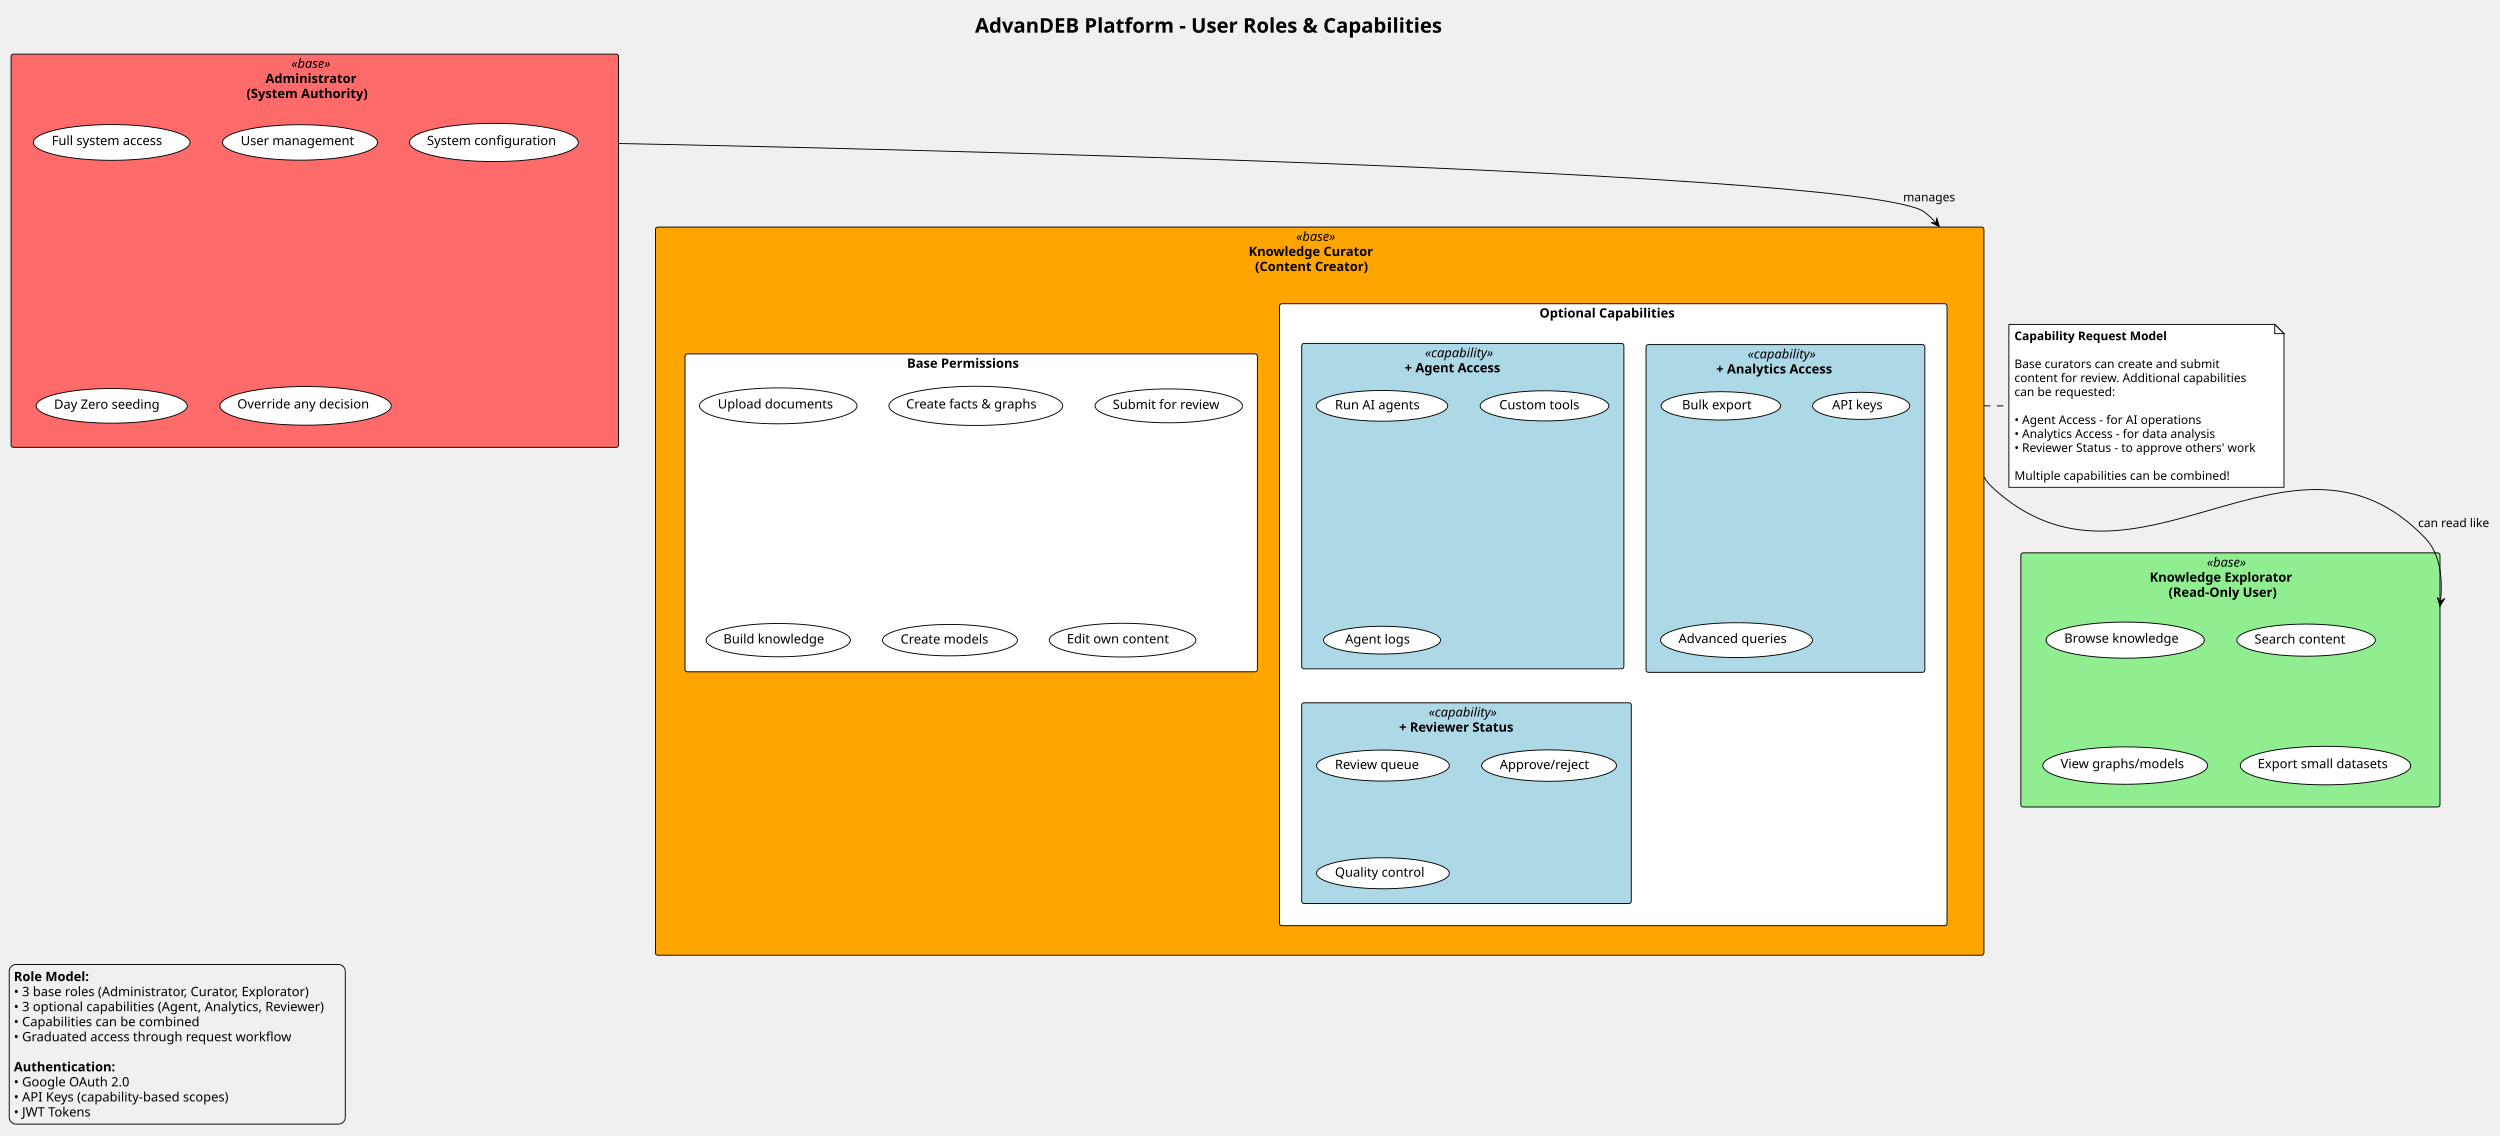
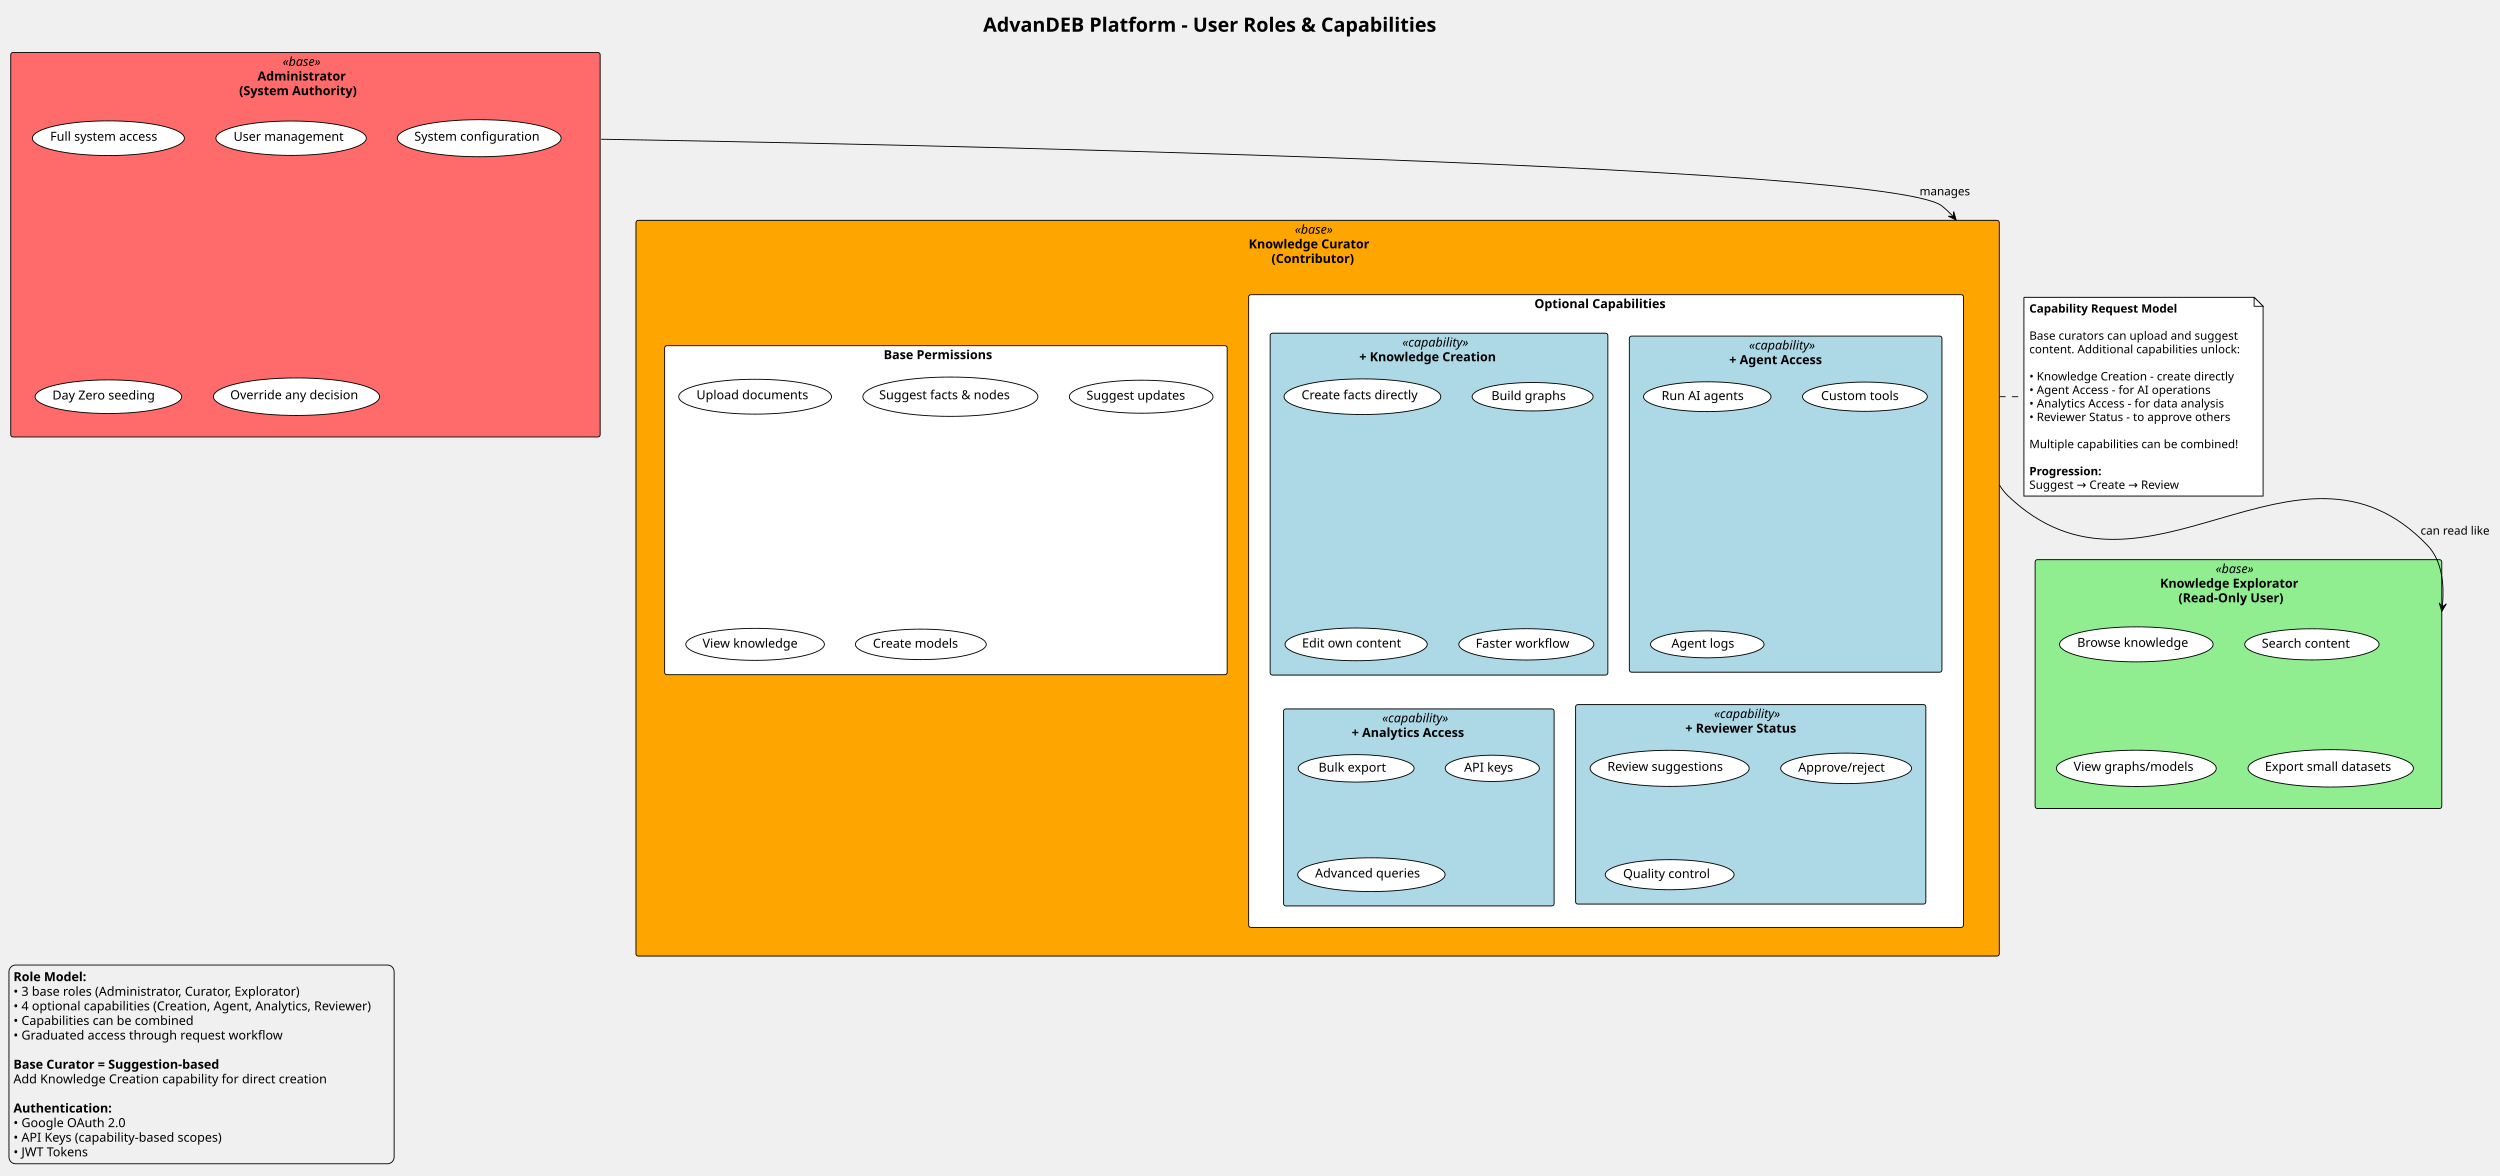
- <svg xmlns="http://www.w3.org/2000/svg" contentStyleType="text/css" height="1230px" preserveAspectRatio="none" style="width:2708px;height:1230px;background:#FFFFFF;" version="1.1" viewBox="0 0 2708 1230" width="2708px" zoomAndPan="magnify">
+ <svg xmlns="http://www.w3.org/2000/svg" contentStyleType="text/css" height="1312px" preserveAspectRatio="none" style="width:2791px;height:1312px;background:#FFFFFF;" version="1.1" viewBox="0 0 2791 1312" width="2791px" zoomAndPan="magnify">
  <defs />
  <g>
-     <text fill="#000000" font-family="Verdana" font-size="22" font-weight="bold" lengthAdjust="spacing" textLength="587" x="1056.13" y="35.421">AdvanDEB Platform - User Roles &amp; Capabilities</text>
+     <text fill="#000000" font-family="Verdana" font-size="22" font-weight="bold" lengthAdjust="spacing" textLength="587" x="1097.64" y="35.421">AdvanDEB Platform - User Roles &amp; Capabilities</text>
    <g id="cluster_Admin">
-       <rect fill="#FF6B6B" height="425.97" rx="2.5" ry="2.5" style="stroke:#000000;stroke-width:1.0;" width="658" x="12" y="58.609" />
+       <rect fill="#FF6B6B" height="429.23" rx="2.5" ry="2.5" style="stroke:#000000;stroke-width:1.0;" width="658" x="12" y="58.609" />
      <text fill="#000000" font-family="Verdana" font-size="14" font-style="italic" lengthAdjust="spacing" textLength="51" x="315.5" y="73.605">«base»</text>
      <text fill="#000000" font-family="Verdana" font-size="14" font-weight="bold" lengthAdjust="spacing" textLength="107" x="287.5" y="89.901">Administrator</text>
      <text fill="#000000" font-family="Verdana" font-size="14" font-weight="bold" lengthAdjust="spacing" textLength="148" x="267" y="106.198">(System Authority)</text>
    </g>
    <g id="cluster_Curator">
-       <rect fill="#FFA500" height="788.72" rx="2.5" ry="2.5" style="stroke:#000000;stroke-width:1.0;" width="1439" x="710" y="245.989" />
-       <text fill="#000000" font-family="Verdana" font-size="14" font-style="italic" lengthAdjust="spacing" textLength="51" x="1404" y="260.985">«base»</text>
-       <text fill="#000000" font-family="Verdana" font-size="14" font-weight="bold" lengthAdjust="spacing" textLength="154" x="1352.5" y="277.281">Knowledge Curator</text>
-       <text fill="#000000" font-family="Verdana" font-size="14" font-weight="bold" lengthAdjust="spacing" textLength="140" x="1359.5" y="293.578">(Content Creator)</text>
+       <rect fill="#FFA500" height="821.38" rx="2.5" ry="2.5" style="stroke:#000000;stroke-width:1.0;" width="1522" x="710" y="245.989" />
+       <text fill="#000000" font-family="Verdana" font-size="14" font-style="italic" lengthAdjust="spacing" textLength="51" x="1445.5" y="260.985">«base»</text>
+       <text fill="#000000" font-family="Verdana" font-size="14" font-weight="bold" lengthAdjust="spacing" textLength="154" x="1394" y="277.281">Knowledge Curator</text>
+       <text fill="#000000" font-family="Verdana" font-size="14" font-weight="bold" lengthAdjust="spacing" textLength="103" x="1419.5" y="293.578">(Contributor)</text>
    </g>
    <g id="cluster_CuratorBase">
-       <rect fill="#FFFFFF" height="344.28" rx="2.5" ry="2.5" style="stroke:#000000;stroke-width:1.0;" width="620" x="742" y="383.399" />
-       <text fill="#000000" font-family="Verdana" font-size="14" font-weight="bold" lengthAdjust="spacing" textLength="139" x="982.5" y="398.394">Base Permissions</text>
+       <rect fill="#FFFFFF" height="367.29" rx="2.5" ry="2.5" style="stroke:#000000;stroke-width:1.0;" width="628" x="742" y="385.939" />
+       <text fill="#000000" font-family="Verdana" font-size="14" font-weight="bold" lengthAdjust="spacing" textLength="139" x="986.5" y="400.935">Base Permissions</text>
    </g>
    <g id="cluster_Caps">
-       <rect fill="#FFFFFF" height="673.72" rx="2.5" ry="2.5" style="stroke:#000000;stroke-width:1.0;" width="723" x="1386" y="328.989" />
-       <text fill="#000000" font-family="Verdana" font-size="14" font-weight="bold" lengthAdjust="spacing" textLength="160" x="1667.5" y="343.985">Optional Capabilities</text>
+       <rect fill="#FFFFFF" height="706.38" rx="2.5" ry="2.5" style="stroke:#000000;stroke-width:1.0;" width="798" x="1394" y="328.989" />
+       <text fill="#000000" font-family="Verdana" font-size="14" font-weight="bold" lengthAdjust="spacing" textLength="160" x="1713" y="343.985">Optional Capabilities</text>
+     </g>
+     <g id="cluster_CreationCap">
+       <rect fill="#ADD8E6" height="381.64" rx="2.5" ry="2.5" style="stroke:#000000;stroke-width:1.0;" width="377" x="1418" y="371.989" />
+       <text fill="#000000" font-family="Verdana" font-size="14" font-style="italic" lengthAdjust="spacing" textLength="82" x="1565.5" y="386.985">«capability»</text>
+       <text fill="#000000" font-family="Verdana" font-size="14" font-weight="bold" lengthAdjust="spacing" textLength="178" x="1517.5" y="403.281">+ Knowledge Creation</text>
    </g>
    <g id="cluster_AgentCap">
-       <rect fill="#ADD8E6" height="352.49" rx="2.5" ry="2.5" style="stroke:#000000;stroke-width:1.0;" width="349" x="1410" y="371.989" />
-       <text fill="#000000" font-family="Verdana" font-size="14" font-style="italic" lengthAdjust="spacing" textLength="82" x="1543.5" y="386.985">«capability»</text>
-       <text fill="#000000" font-family="Verdana" font-size="14" font-weight="bold" lengthAdjust="spacing" textLength="126" x="1521.5" y="403.281">+ Agent Access</text>
+       <rect fill="#ADD8E6" height="375.19" rx="2.5" ry="2.5" style="stroke:#000000;stroke-width:1.0;" width="349" x="1819" y="375.239" />
+       <text fill="#000000" font-family="Verdana" font-size="14" font-style="italic" lengthAdjust="spacing" textLength="82" x="1952.5" y="390.235">«capability»</text>
+       <text fill="#000000" font-family="Verdana" font-size="14" font-weight="bold" lengthAdjust="spacing" textLength="126" x="1930.5" y="406.531">+ Agent Access</text>
    </g>
    <g id="cluster_AnalyticsCap">
-       <rect fill="#ADD8E6" height="354.98" rx="2.5" ry="2.5" style="stroke:#000000;stroke-width:1.0;" width="302" x="1783" y="373.279" />
-       <text fill="#000000" font-family="Verdana" font-size="14" font-style="italic" lengthAdjust="spacing" textLength="82" x="1893" y="388.274">«capability»</text>
-       <text fill="#000000" font-family="Verdana" font-size="14" font-weight="bold" lengthAdjust="spacing" textLength="150" x="1859" y="404.571">+ Analytics Access</text>
+       <rect fill="#ADD8E6" height="219.93" rx="2.5" ry="2.5" style="stroke:#000000;stroke-width:1.0;" width="302" x="1433" y="791.439" />
+       <text fill="#000000" font-family="Verdana" font-size="14" font-style="italic" lengthAdjust="spacing" textLength="82" x="1543" y="806.434">«capability»</text>
+       <text fill="#000000" font-family="Verdana" font-size="14" font-weight="bold" lengthAdjust="spacing" textLength="150" x="1509" y="822.731">+ Analytics Access</text>
    </g>
    <g id="cluster_ReviewerCap">
-       <rect fill="#ADD8E6" height="217.45" rx="2.5" ry="2.5" style="stroke:#000000;stroke-width:1.0;" width="357" x="1410" y="761.259" />
-       <text fill="#000000" font-family="Verdana" font-size="14" font-style="italic" lengthAdjust="spacing" textLength="82" x="1547.5" y="776.255">«capability»</text>
-       <text fill="#000000" font-family="Verdana" font-size="14" font-weight="bold" lengthAdjust="spacing" textLength="146" x="1515.5" y="792.551">+ Reviewer Status</text>
+       <rect fill="#ADD8E6" height="222.67" rx="2.5" ry="2.5" style="stroke:#000000;stroke-width:1.0;" width="391" x="1759" y="786.629" />
+       <text fill="#000000" font-family="Verdana" font-size="14" font-style="italic" lengthAdjust="spacing" textLength="82" x="1913.5" y="801.625">«capability»</text>
+       <text fill="#000000" font-family="Verdana" font-size="14" font-weight="bold" lengthAdjust="spacing" textLength="146" x="1881.5" y="817.921">+ Reviewer Status</text>
    </g>
    <g id="cluster_Explorator">
-       <rect fill="#90EE90" height="275.28" rx="2.5" ry="2.5" style="stroke:#000000;stroke-width:1.0;" width="454" x="2189" y="598.859" />
-       <text fill="#000000" font-family="Verdana" font-size="14" font-style="italic" lengthAdjust="spacing" textLength="51" x="2390.5" y="613.855">«base»</text>
-       <text fill="#000000" font-family="Verdana" font-size="14" font-weight="bold" lengthAdjust="spacing" textLength="175" x="2328.5" y="630.151">Knowledge Explorator</text>
-       <text fill="#000000" font-family="Verdana" font-size="14" font-weight="bold" lengthAdjust="spacing" textLength="134" x="2349" y="646.448">(Read-Only User)</text>
+       <rect fill="#90EE90" height="277.84" rx="2.5" ry="2.5" style="stroke:#000000;stroke-width:1.0;" width="454" x="2272" y="624.809" />
+       <text fill="#000000" font-family="Verdana" font-size="14" font-style="italic" lengthAdjust="spacing" textLength="51" x="2473.5" y="639.804">«base»</text>
+       <text fill="#000000" font-family="Verdana" font-size="14" font-weight="bold" lengthAdjust="spacing" textLength="175" x="2411.5" y="656.101">Knowledge Explorator</text>
+       <text fill="#000000" font-family="Verdana" font-size="14" font-weight="bold" lengthAdjust="spacing" textLength="134" x="2432" y="672.398">(Read-Only User)</text>
    </g>
    <g id="elem_Full system access">
      <ellipse cx="120.999" cy="154.301" fill="#FFFFFF" rx="84.859" ry="19.372" style="stroke:#000000;stroke-width:1.0;" />
      <text fill="#000000" font-family="Verdana" font-size="14" lengthAdjust="spacing" textLength="130" x="55.999" y="157.148">Full system access</text>
    </g>
    <g id="elem_User management">
      <ellipse cx="324.995" cy="154.298" fill="#FFFFFF" rx="83.995" ry="19.199" style="stroke:#000000;stroke-width:1.0;" />
      <text fill="#000000" font-family="Verdana" font-size="14" lengthAdjust="spacing" textLength="128" x="260.733" y="157.235">User management</text>
    </g>
    <g id="elem_System configuration">
      <ellipse cx="535.003" cy="154.298" fill="#FFFFFF" rx="91.443" ry="20.689" style="stroke:#000000;stroke-width:1.0;" />
      <text fill="#000000" font-family="Verdana" font-size="14" lengthAdjust="spacing" textLength="145" x="462.503" y="157.145">System configuration</text>
    </g>
    <g id="elem_Day Zero seeding">
-       <ellipse cx="120.996" cy="439.623" fill="#FFFFFF" rx="81.866" ry="18.773" style="stroke:#000000;stroke-width:1.0;" />
-       <text fill="#000000" font-family="Verdana" font-size="14" lengthAdjust="spacing" textLength="123" x="58.511" y="442.796">Day Zero seeding</text>
+       <ellipse cx="120.996" cy="442.882" fill="#FFFFFF" rx="81.866" ry="18.773" style="stroke:#000000;stroke-width:1.0;" />
+       <text fill="#000000" font-family="Verdana" font-size="14" lengthAdjust="spacing" textLength="123" x="58.511" y="446.056">Day Zero seeding</text>
    </g>
    <g id="elem_Override any decision">
-       <ellipse cx="330.997" cy="439.615" fill="#FFFFFF" rx="92.777" ry="20.955" style="stroke:#000000;stroke-width:1.0;" />
-       <text fill="#000000" font-family="Verdana" font-size="14" lengthAdjust="spacing" textLength="148" x="256.997" y="442.462">Override any decision</text>
+       <ellipse cx="330.997" cy="442.875" fill="#FFFFFF" rx="92.777" ry="20.955" style="stroke:#000000;stroke-width:1.0;" />
+       <text fill="#000000" font-family="Verdana" font-size="14" lengthAdjust="spacing" textLength="148" x="256.997" y="445.721">Override any decision</text>
    </g>
    <g id="elem_Upload documents">
-       <ellipse cx="843.003" cy="439.618" fill="#FFFFFF" rx="85.293" ry="19.459" style="stroke:#000000;stroke-width:1.0;" />
-       <text fill="#000000" font-family="Verdana" font-size="14" lengthAdjust="spacing" textLength="131" x="777.503" y="442.465">Upload documents</text>
-     </g>
-     <g id="elem_Create facts &amp; graphs">
-       <ellipse cx="1056.996" cy="439.623" fill="#FFFFFF" rx="94.116" ry="21.223" style="stroke:#000000;stroke-width:1.0;" />
-       <text fill="#000000" font-family="Verdana" font-size="14" lengthAdjust="spacing" textLength="151" x="981.496" y="442.469">Create facts &amp; graphs</text>
-     </g>
-     <g id="elem_Submit for review">
-       <ellipse cx="1266.004" cy="439.616" fill="#FFFFFF" rx="79.784" ry="18.357" style="stroke:#000000;stroke-width:1.0;" />
-       <text fill="#000000" font-family="Verdana" font-size="14" lengthAdjust="spacing" textLength="118" x="1205.256" y="443.021">Submit for review</text>
-     </g>
-     <g id="elem_Build knowledge">
-       <ellipse cx="842.995" cy="693.4" fill="#FFFFFF" rx="78.155" ry="18.031" style="stroke:#000000;stroke-width:1.0;" />
-       <text fill="#000000" font-family="Verdana" font-size="14" lengthAdjust="spacing" textLength="114" x="783.606" y="696.986">Build knowledge</text>
+       <ellipse cx="843.003" cy="442.878" fill="#FFFFFF" rx="85.293" ry="19.459" style="stroke:#000000;stroke-width:1.0;" />
+       <text fill="#000000" font-family="Verdana" font-size="14" lengthAdjust="spacing" textLength="131" x="777.503" y="445.725">Upload documents</text>
+     </g>
+     <g id="elem_Suggest facts &amp; nodes">
+       <ellipse cx="1061.001" cy="442.882" fill="#FFFFFF" rx="97.711" ry="21.942" style="stroke:#000000;stroke-width:1.0;" />
+       <text fill="#000000" font-family="Verdana" font-size="14" lengthAdjust="spacing" textLength="159" x="981.501" y="445.728">Suggest facts &amp; nodes</text>
+     </g>
+     <g id="elem_Suggest updates">
+       <ellipse cx="1273.996" cy="442.879" fill="#FFFFFF" rx="80.196" ry="18.439" style="stroke:#000000;stroke-width:1.0;" />
+       <text fill="#000000" font-family="Verdana" font-size="14" lengthAdjust="spacing" textLength="119" x="1212.904" y="446.237">Suggest updates</text>
+     </g>
+     <g id="elem_View knowledge">
+       <ellipse cx="843.004" cy="719.36" fill="#FFFFFF" rx="77.354" ry="17.871" style="stroke:#000000;stroke-width:1.0;" />
+       <text fill="#000000" font-family="Verdana" font-size="14" lengthAdjust="spacing" textLength="112" x="784.283" y="723.035">View knowledge</text>
    </g>
    <g id="elem_Create models">
-       <ellipse cx="1028.998" cy="693.403" fill="#FFFFFF" rx="73.068" ry="17.014" style="stroke:#000000;stroke-width:1.0;" />
-       <text fill="#000000" font-family="Verdana" font-size="14" lengthAdjust="spacing" textLength="101" x="975.498" y="697.15">Create models</text>
+       <ellipse cx="1027.998" cy="719.363" fill="#FFFFFF" rx="73.068" ry="17.014" style="stroke:#000000;stroke-width:1.0;" />
+       <text fill="#000000" font-family="Verdana" font-size="14" lengthAdjust="spacing" textLength="101" x="974.498" y="723.111">Create models</text>
+     </g>
+     <g id="elem_Create facts directly">
+       <ellipse cx="1521.004" cy="442.884" fill="#FFFFFF" rx="87.474" ry="19.895" style="stroke:#000000;stroke-width:1.0;" />
+       <text fill="#000000" font-family="Verdana" font-size="14" lengthAdjust="spacing" textLength="136" x="1453.004" y="445.731">Create facts directly</text>
+     </g>
+     <g id="elem_Build graphs">
+       <ellipse cx="1711.003" cy="442.884" fill="#FFFFFF" rx="67.523" ry="15.905" style="stroke:#000000;stroke-width:1.0;" />
+       <text fill="#000000" font-family="Verdana" font-size="14" lengthAdjust="spacing" textLength="86" x="1665.003" y="446.632">Build graphs</text>
    </g>
    <g id="elem_Edit own content">
-       <ellipse cx="1216.004" cy="693.404" fill="#FFFFFF" rx="79.374" ry="18.275" style="stroke:#000000;stroke-width:1.0;" />
-       <text fill="#000000" font-family="Verdana" font-size="14" lengthAdjust="spacing" textLength="117" x="1155.598" y="696.854">Edit own content</text>
+       <ellipse cx="1514.004" cy="719.364" fill="#FFFFFF" rx="79.374" ry="18.275" style="stroke:#000000;stroke-width:1.0;" />
+       <text fill="#000000" font-family="Verdana" font-size="14" lengthAdjust="spacing" textLength="117" x="1453.598" y="722.814">Edit own content</text>
+     </g>
+     <g id="elem_Faster workflow">
+       <ellipse cx="1704.004" cy="719.356" fill="#FFFFFF" rx="75.384" ry="17.477" style="stroke:#000000;stroke-width:1.0;" />
+       <text fill="#000000" font-family="Verdana" font-size="14" lengthAdjust="spacing" textLength="107" x="1647.504" y="723.104">Faster workflow</text>
    </g>
    <g id="elem_Run AI agents">
-       <ellipse cx="1496.998" cy="439.615" fill="#FFFFFF" rx="71.178" ry="16.636" style="stroke:#000000;stroke-width:1.0;" />
-       <text fill="#000000" font-family="Verdana" font-size="14" lengthAdjust="spacing" textLength="96" x="1445.998" y="443.363">Run AI agents</text>
+       <ellipse cx="1905.998" cy="442.875" fill="#FFFFFF" rx="71.178" ry="16.636" style="stroke:#000000;stroke-width:1.0;" />
+       <text fill="#000000" font-family="Verdana" font-size="14" lengthAdjust="spacing" textLength="96" x="1854.998" y="446.623">Run AI agents</text>
    </g>
    <g id="elem_Custom tools">
-       <ellipse cx="1672.995" cy="439.618" fill="#FFFFFF" rx="69.695" ry="16.339" style="stroke:#000000;stroke-width:1.0;" />
-       <text fill="#000000" font-family="Verdana" font-size="14" lengthAdjust="spacing" textLength="92" x="1623.995" y="443.366">Custom tools</text>
+       <ellipse cx="2081.995" cy="442.878" fill="#FFFFFF" rx="69.695" ry="16.339" style="stroke:#000000;stroke-width:1.0;" />
+       <text fill="#000000" font-family="Verdana" font-size="14" lengthAdjust="spacing" textLength="92" x="2032.995" y="446.626">Custom tools</text>
    </g>
    <g id="elem_Agent logs">
-       <ellipse cx="1497.003" cy="693.398" fill="#FFFFFF" rx="63.392" ry="15.079" style="stroke:#000000;stroke-width:1.0;" />
-       <text fill="#000000" font-family="Verdana" font-size="14" lengthAdjust="spacing" textLength="74" x="1457.003" y="697.145">Agent logs</text>
+       <ellipse cx="1906.003" cy="719.358" fill="#FFFFFF" rx="63.392" ry="15.079" style="stroke:#000000;stroke-width:1.0;" />
+       <text fill="#000000" font-family="Verdana" font-size="14" lengthAdjust="spacing" textLength="74" x="1866.003" y="723.105">Agent logs</text>
    </g>
    <g id="elem_Bulk export">
-       <ellipse cx="1863.995" cy="439.616" fill="#FFFFFF" rx="64.735" ry="15.347" style="stroke:#000000;stroke-width:1.0;" />
-       <text fill="#000000" font-family="Verdana" font-size="14" lengthAdjust="spacing" textLength="78" x="1821.995" y="443.364">Bulk export</text>
+       <ellipse cx="1513.995" cy="857.786" fill="#FFFFFF" rx="64.735" ry="15.347" style="stroke:#000000;stroke-width:1.0;" />
+       <text fill="#000000" font-family="Verdana" font-size="14" lengthAdjust="spacing" textLength="78" x="1471.995" y="861.534">Bulk export</text>
    </g>
    <g id="elem_API keys">
-       <ellipse cx="2016.001" cy="439.614" fill="#FFFFFF" rx="52.601" ry="14.715" style="stroke:#000000;stroke-width:1.0;" />
-       <text fill="#000000" font-family="Verdana" font-size="14" lengthAdjust="spacing" textLength="57" x="1984.501" y="443.362">API keys</text>
+       <ellipse cx="1666.001" cy="857.784" fill="#FFFFFF" rx="52.601" ry="14.715" style="stroke:#000000;stroke-width:1.0;" />
+       <text fill="#000000" font-family="Verdana" font-size="14" lengthAdjust="spacing" textLength="57" x="1634.501" y="861.532">API keys</text>
    </g>
    <g id="elem_Advanced queries">
-       <ellipse cx="1880.998" cy="693.397" fill="#FFFFFF" rx="82.288" ry="18.858" style="stroke:#000000;stroke-width:1.0;" />
-       <text fill="#000000" font-family="Verdana" font-size="14" lengthAdjust="spacing" textLength="124" x="1818.16" y="696.523">Advanced queries</text>
-     </g>
-     <g id="elem_Review queue">
-       <ellipse cx="1497.999" cy="829.265" fill="#FFFFFF" rx="71.929" ry="16.786" style="stroke:#000000;stroke-width:1.0;" />
-       <text fill="#000000" font-family="Verdana" font-size="14" lengthAdjust="spacing" textLength="98" x="1445.999" y="833.013">Review queue</text>
+       <ellipse cx="1530.998" cy="976.507" fill="#FFFFFF" rx="82.288" ry="18.858" style="stroke:#000000;stroke-width:1.0;" />
+       <text fill="#000000" font-family="Verdana" font-size="14" lengthAdjust="spacing" textLength="124" x="1468.16" y="979.633">Advanced queries</text>
+     </g>
+     <g id="elem_Review suggestions">
+       <ellipse cx="1864.002" cy="857.788" fill="#FFFFFF" rx="88.791" ry="20.158" style="stroke:#000000;stroke-width:1.0;" />
+       <text fill="#000000" font-family="Verdana" font-size="14" lengthAdjust="spacing" textLength="139" x="1794.502" y="860.634">Review suggestions</text>
    </g>
    <g id="elem_Approve/reject">
-       <ellipse cx="1677.998" cy="829.273" fill="#FFFFFF" rx="73.068" ry="17.014" style="stroke:#000000;stroke-width:1.0;" />
-       <text fill="#000000" font-family="Verdana" font-size="14" lengthAdjust="spacing" textLength="101" x="1624.498" y="833.02">Approve/reject</text>
+       <ellipse cx="2060.998" cy="857.793" fill="#FFFFFF" rx="73.068" ry="17.014" style="stroke:#000000;stroke-width:1.0;" />
+       <text fill="#000000" font-family="Verdana" font-size="14" lengthAdjust="spacing" textLength="101" x="2007.498" y="861.54">Approve/reject</text>
    </g>
    <g id="elem_Quality control">
-       <ellipse cx="1497.999" cy="945.915" fill="#FFFFFF" rx="71.929" ry="16.786" style="stroke:#000000;stroke-width:1.0;" />
-       <text fill="#000000" font-family="Verdana" font-size="14" lengthAdjust="spacing" textLength="98" x="1445.999" y="949.663">Quality control</text>
+       <ellipse cx="1863.999" cy="976.505" fill="#FFFFFF" rx="71.929" ry="16.786" style="stroke:#000000;stroke-width:1.0;" />
+       <text fill="#000000" font-family="Verdana" font-size="14" lengthAdjust="spacing" textLength="98" x="1811.999" y="980.253">Quality control</text>
    </g>
    <g id="elem_Browse knowledge">
-       <ellipse cx="2301.998" cy="693.395" fill="#FFFFFF" rx="85.728" ry="19.546" style="stroke:#000000;stroke-width:1.0;" />
-       <text fill="#000000" font-family="Verdana" font-size="14" lengthAdjust="spacing" textLength="132" x="2235.998" y="696.242">Browse knowledge</text>
+       <ellipse cx="2384.998" cy="719.355" fill="#FFFFFF" rx="85.728" ry="19.546" style="stroke:#000000;stroke-width:1.0;" />
+       <text fill="#000000" font-family="Verdana" font-size="14" lengthAdjust="spacing" textLength="132" x="2318.998" y="722.202">Browse knowledge</text>
    </g>
    <g id="elem_Search content">
-       <ellipse cx="2498.005" cy="693.398" fill="#FFFFFF" rx="74.995" ry="17.399" style="stroke:#000000;stroke-width:1.0;" />
-       <text fill="#000000" font-family="Verdana" font-size="14" lengthAdjust="spacing" textLength="106" x="2442.005" y="697.146">Search content</text>
+       <ellipse cx="2581.005" cy="719.358" fill="#FFFFFF" rx="74.995" ry="17.399" style="stroke:#000000;stroke-width:1.0;" />
+       <text fill="#000000" font-family="Verdana" font-size="14" lengthAdjust="spacing" textLength="106" x="2525.005" y="723.106">Search content</text>
    </g>
    <g id="elem_View graphs/models">
-       <ellipse cx="2302.002" cy="829.266" fill="#FFFFFF" rx="89.232" ry="20.246" style="stroke:#000000;stroke-width:1.0;" />
-       <text fill="#000000" font-family="Verdana" font-size="14" lengthAdjust="spacing" textLength="140" x="2232.002" y="832.112">View graphs/models</text>
+       <ellipse cx="2385.002" cy="857.786" fill="#FFFFFF" rx="89.232" ry="20.246" style="stroke:#000000;stroke-width:1.0;" />
+       <text fill="#000000" font-family="Verdana" font-size="14" lengthAdjust="spacing" textLength="140" x="2315.002" y="860.632">View graphs/models</text>
    </g>
    <g id="elem_Export small datasets">
-       <ellipse cx="2519.002" cy="829.266" fill="#FFFFFF" rx="92.332" ry="20.866" style="stroke:#000000;stroke-width:1.0;" />
-       <text fill="#000000" font-family="Verdana" font-size="14" lengthAdjust="spacing" textLength="147" x="2445.502" y="832.112">Export small datasets</text>
-     </g>
-     <g id="elem_GMN36">
-       <path d="M2176,351.389 L2176,527.85 L2474,527.85 L2474,361.389 L2464,351.389 L2176,351.389 " fill="#FFFFFF" style="stroke:#000000;stroke-width:1.0;" />
-       <path d="M2464,351.389 L2464,361.389 L2474,361.389 L2464,351.389 " fill="#FFFFFF" style="stroke:#000000;stroke-width:1.0;" />
-       <text fill="#000000" font-family="Verdana" font-size="13" font-weight="bold" lengthAdjust="spacing" textLength="190" x="2182" y="368.456">Capability Request Model</text>
-       <text fill="#000000" font-family="Verdana" font-size="13" lengthAdjust="spacing" textLength="4" x="2182" y="383.589"> </text>
-       <text fill="#000000" font-family="Verdana" font-size="13" lengthAdjust="spacing" textLength="237" x="2182" y="398.722">Base curators can create and submit</text>
-       <text fill="#000000" font-family="Verdana" font-size="13" lengthAdjust="spacing" textLength="260" x="2182" y="413.855">content for review. Additional capabilities</text>
-       <text fill="#000000" font-family="Verdana" font-size="13" lengthAdjust="spacing" textLength="116" x="2182" y="428.988">can be requested:</text>
-       <text fill="#000000" font-family="Verdana" font-size="13" lengthAdjust="spacing" textLength="4" x="2182" y="444.12"> </text>
-       <text fill="#000000" font-family="Verdana" font-size="13" lengthAdjust="spacing" textLength="217" x="2182" y="459.253">• Agent Access - for AI operations</text>
-       <text fill="#000000" font-family="Verdana" font-size="13" lengthAdjust="spacing" textLength="236" x="2182" y="474.386">• Analytics Access - for data analysis</text>
-       <text fill="#000000" font-family="Verdana" font-size="13" lengthAdjust="spacing" textLength="277" x="2182" y="489.519">• Reviewer Status - to approve others' work</text>
-       <text fill="#000000" font-family="Verdana" font-size="13" lengthAdjust="spacing" textLength="4" x="2182" y="504.652"> </text>
-       <text fill="#000000" font-family="Verdana" font-size="13" lengthAdjust="spacing" textLength="243" x="2182" y="519.784">Multiple capabilities can be combined!</text>
+       <ellipse cx="2602.002" cy="857.786" fill="#FFFFFF" rx="92.332" ry="20.866" style="stroke:#000000;stroke-width:1.0;" />
+       <text fill="#000000" font-family="Verdana" font-size="14" lengthAdjust="spacing" textLength="147" x="2528.502" y="860.632">Export small datasets</text>
+     </g>
+     <g id="elem_GMN40">
+       <path d="M2259.5,331.949 L2259.5,553.809 L2526.5,553.809 L2526.5,341.949 L2516.5,331.949 L2259.5,331.949 " fill="#FFFFFF" style="stroke:#000000;stroke-width:1.0;" />
+       <path d="M2516.5,331.949 L2516.5,341.949 L2526.5,341.949 L2516.5,331.949 " fill="#FFFFFF" style="stroke:#000000;stroke-width:1.0;" />
+       <text fill="#000000" font-family="Verdana" font-size="13" font-weight="bold" lengthAdjust="spacing" textLength="190" x="2265.5" y="349.016">Capability Request Model</text>
+       <text fill="#000000" font-family="Verdana" font-size="13" lengthAdjust="spacing" textLength="4" x="2265.5" y="364.149"> </text>
+       <text fill="#000000" font-family="Verdana" font-size="13" lengthAdjust="spacing" textLength="246" x="2265.5" y="379.282">Base curators can upload and suggest</text>
+       <text fill="#000000" font-family="Verdana" font-size="13" lengthAdjust="spacing" textLength="244" x="2265.5" y="394.415">content. Additional capabilities unlock:</text>
+       <text fill="#000000" font-family="Verdana" font-size="13" lengthAdjust="spacing" textLength="4" x="2265.5" y="409.548"> </text>
+       <text fill="#000000" font-family="Verdana" font-size="13" lengthAdjust="spacing" textLength="242" x="2265.5" y="424.68">• Knowledge Creation - create directly</text>
+       <text fill="#000000" font-family="Verdana" font-size="13" lengthAdjust="spacing" textLength="217" x="2265.5" y="439.813">• Agent Access - for AI operations</text>
+       <text fill="#000000" font-family="Verdana" font-size="13" lengthAdjust="spacing" textLength="236" x="2265.5" y="454.946">• Analytics Access - for data analysis</text>
+       <text fill="#000000" font-family="Verdana" font-size="13" lengthAdjust="spacing" textLength="241" x="2265.5" y="470.079">• Reviewer Status - to approve others</text>
+       <text fill="#000000" font-family="Verdana" font-size="13" lengthAdjust="spacing" textLength="4" x="2265.5" y="485.212"> </text>
+       <text fill="#000000" font-family="Verdana" font-size="13" lengthAdjust="spacing" textLength="243" x="2265.5" y="500.344">Multiple capabilities can be combined!</text>
+       <text fill="#000000" font-family="Verdana" font-size="13" lengthAdjust="spacing" textLength="4" x="2265.5" y="515.477"> </text>
+       <text fill="#000000" font-family="Verdana" font-size="13" font-weight="bold" lengthAdjust="spacing" textLength="93" x="2265.5" y="530.61">Progression:</text>
+       <text fill="#000000" font-family="Verdana" font-size="13" lengthAdjust="spacing" textLength="177" x="2265.5" y="545.743">Suggest → Create → Review</text>
    </g>
    <g id="link_Admin_Curator">
-       <path d="M670.638,155.462 C671.11,155.471 671.601,155.48 672.111,155.49 C674.149,155.529 676.485,155.575 679.107,155.626 C689.598,155.831 704.683,156.133 723.72,156.531 C761.794,157.327 815.677,158.509 880.231,160.076 C1009.338,163.211 1181.129,167.889 1354.506,174.112 C1701.26,186.557 2054.355,205.179 2085,229.989 C2089.591,233.706 2093.829,237.754 2097.741,242.08 C2098.719,243.162 2095.816,239.668 2096.753,240.783 " fill="none" id="Admin-to-Curator" style="stroke:#000000;stroke-width:1.0;" />
-       <polygon fill="#000000" points="2100.613,245.376,2097.885,235.913,2097.397,241.548,2091.761,241.06,2100.613,245.376" style="stroke:#000000;stroke-width:1.0;" />
-       <text fill="#000000" font-family="Verdana" font-size="13" lengthAdjust="spacing" textLength="60" x="2061.46" y="218.056">manages</text>
+       <path d="M671.148,155.443 C671.647,155.451 672.167,155.459 672.706,155.468 C674.863,155.503 677.335,155.543 680.111,155.589 C691.213,155.772 707.178,156.043 727.326,156.403 C767.621,157.123 824.647,158.2 892.967,159.653 C1029.607,162.558 1211.421,166.964 1394.912,173.006 C1761.895,185.089 2135.585,203.719 2168,229.989 C2172.656,233.762 2176.952,237.872 2180.913,242.265 C2181.903,243.363 2179.019,239.879 2179.968,241.012 " fill="none" id="Admin-to-Curator" style="stroke:#000000;stroke-width:1.0;" />
+       <polygon fill="#000000" points="2183.821,245.611,2181.107,236.143,2180.61,241.778,2174.975,241.281,2183.821,245.611" style="stroke:#000000;stroke-width:1.0;" />
+       <text fill="#000000" font-family="Verdana" font-size="13" lengthAdjust="spacing" textLength="60" x="2143.03" y="218.056">manages</text>
    </g>
    <g id="link_Curator_Explorator">
-       <path d="M2149.069,516.597 C2151.492,520.742 2154.436,524.554 2158,527.859 C2311.91,670.529 2481.89,431.239 2627,582.859 C2643.615,600.214 2645.812,627.022 2643.76,649.773 C2643.632,651.195 2643.487,652.601 2643.328,653.988 C2643.248,654.682 2643.165,655.37 2643.079,656.054 C2643.057,656.225 2643.803,650.445 2643.782,650.615 " fill="none" id="Curator-to-Explorator" style="stroke:#000000;stroke-width:1.0;" />
-       <polygon fill="#000000" points="2643.014,656.566,2648.132,648.151,2643.653,651.607,2640.198,647.128,2643.014,656.566" style="stroke:#000000;stroke-width:1.0;" />
-       <text fill="#000000" font-family="Verdana" font-size="13" lengthAdjust="spacing" textLength="81" x="2619.26" y="570.926">can read like</text>
-     </g>
-     <g id="link_Curator_GMN36">
-       <path d="M2149.024,439.619 C2149.068,439.619 2149.112,439.619 2149.157,439.619 C2149.511,439.619 2149.865,439.619 2150.219,439.619 C2153.053,439.619 2155.887,439.619 2158.721,439.619 C2164.39,439.619 2170.06,439.619 2175.73,439.619 " fill="none" id="Curator-GMN36" style="stroke:#000000;stroke-width:1.0;stroke-dasharray:7.0,7.0;" />
-     </g>
-     <rect fill="none" height="172.969" id="_legend" rx="7.5" ry="7.5" style="stroke:#000000;stroke-width:1.0;" width="364" x="10" y="1044.709" />
-     <text fill="#000000" font-family="Verdana" font-size="14" font-weight="bold" lengthAdjust="spacing" textLength="92" x="15" y="1062.705">Role Model:</text>
-     <text fill="#000000" font-family="Verdana" font-size="14" lengthAdjust="spacing" textLength="338" x="15" y="1079.001">• 3 base roles (Administrator, Curator, Explorator)</text>
-     <text fill="#000000" font-family="Verdana" font-size="14" lengthAdjust="spacing" textLength="354" x="15" y="1095.298">• 3 optional capabilities (Agent, Analytics, Reviewer)</text>
-     <text fill="#000000" font-family="Verdana" font-size="14" lengthAdjust="spacing" textLength="214" x="15" y="1111.595">• Capabilities can be combined</text>
-     <text fill="#000000" font-family="Verdana" font-size="14" lengthAdjust="spacing" textLength="319" x="15" y="1127.892">• Graduated access through request workflow</text>
-     <text fill="#000000" font-family="Verdana" font-size="14" lengthAdjust="spacing" textLength="4" x="15" y="1144.189"> </text>
-     <text fill="#000000" font-family="Verdana" font-size="14" font-weight="bold" lengthAdjust="spacing" textLength="121" x="15" y="1160.486">Authentication:</text>
-     <text fill="#000000" font-family="Verdana" font-size="14" lengthAdjust="spacing" textLength="135" x="15" y="1176.783">• Google OAuth 2.0</text>
-     <text fill="#000000" font-family="Verdana" font-size="14" lengthAdjust="spacing" textLength="250" x="15" y="1193.08">• API Keys (capability-based scopes)</text>
-     <text fill="#000000" font-family="Verdana" font-size="14" lengthAdjust="spacing" textLength="93" x="15" y="1209.376">• JWT Tokens</text>
+       <path d="M2232.214,541.464 C2232.6,542.107 2232.997,542.742 2233.405,543.371 C2234.22,544.628 2235.08,545.856 2235.986,547.052 C2237.799,549.443 2239.798,551.705 2242,553.809 C2393.41,698.509 2565.21,457.489 2710,608.809 C2726.61,626.169 2728.807,652.977 2726.756,675.727 C2726.628,677.149 2726.483,678.555 2726.324,679.942 C2726.245,680.635 2726.162,681.324 2726.076,682.007 C2726.054,682.178 2726.8,676.398 2726.778,676.568 " fill="none" id="Curator-to-Explorator" style="stroke:#000000;stroke-width:1.0;" />
+       <polygon fill="#000000" points="2726.01,682.519,2731.129,674.104,2726.65,677.56,2723.194,673.081,2726.01,682.519" style="stroke:#000000;stroke-width:1.0;" />
+       <text fill="#000000" font-family="Verdana" font-size="13" lengthAdjust="spacing" textLength="81" x="2702.28" y="596.876">can read like</text>
+     </g>
+     <g id="link_Curator_GMN40">
+       <path d="M2232.079,442.879 C2232.123,442.879 2232.168,442.879 2232.213,442.879 C2232.573,442.879 2232.933,442.879 2233.292,442.879 C2236.17,442.879 2239.047,442.879 2241.924,442.879 C2247.677,442.879 2253.43,442.879 2259.18,442.879 " fill="none" id="Curator-GMN40" style="stroke:#000000;stroke-width:1.0;stroke-dasharray:7.0,7.0;" />
+     </g>
+     <rect fill="none" height="221.859" id="_legend" rx="7.5" ry="7.5" style="stroke:#000000;stroke-width:1.0;" width="430" x="10" y="1077.369" />
+     <text fill="#000000" font-family="Verdana" font-size="14" font-weight="bold" lengthAdjust="spacing" textLength="92" x="15" y="1095.364">Role Model:</text>
+     <text fill="#000000" font-family="Verdana" font-size="14" lengthAdjust="spacing" textLength="338" x="15" y="1111.661">• 3 base roles (Administrator, Curator, Explorator)</text>
+     <text fill="#000000" font-family="Verdana" font-size="14" lengthAdjust="spacing" textLength="420" x="15" y="1127.958">• 4 optional capabilities (Creation, Agent, Analytics, Reviewer)</text>
+     <text fill="#000000" font-family="Verdana" font-size="14" lengthAdjust="spacing" textLength="214" x="15" y="1144.255">• Capabilities can be combined</text>
+     <text fill="#000000" font-family="Verdana" font-size="14" lengthAdjust="spacing" textLength="319" x="15" y="1160.552">• Graduated access through request workflow</text>
+     <text fill="#000000" font-family="Verdana" font-size="14" lengthAdjust="spacing" textLength="4" x="15" y="1176.849"> </text>
+     <text fill="#000000" font-family="Verdana" font-size="14" font-weight="bold" lengthAdjust="spacing" textLength="268" x="15" y="1193.146">Base Curator = Suggestion-based</text>
+     <text fill="#000000" font-family="Verdana" font-size="14" lengthAdjust="spacing" textLength="362" x="15" y="1209.443">Add Knowledge Creation capability for direct creation</text>
+     <text fill="#000000" font-family="Verdana" font-size="14" lengthAdjust="spacing" textLength="4" x="15" y="1225.739"> </text>
+     <text fill="#000000" font-family="Verdana" font-size="14" font-weight="bold" lengthAdjust="spacing" textLength="121" x="15" y="1242.036">Authentication:</text>
+     <text fill="#000000" font-family="Verdana" font-size="14" lengthAdjust="spacing" textLength="135" x="15" y="1258.333">• Google OAuth 2.0</text>
+     <text fill="#000000" font-family="Verdana" font-size="14" lengthAdjust="spacing" textLength="250" x="15" y="1274.63">• API Keys (capability-based scopes)</text>
+     <text fill="#000000" font-family="Verdana" font-size="14" lengthAdjust="spacing" textLength="93" x="15" y="1290.927">• JWT Tokens</text>
  </g>
</svg>
